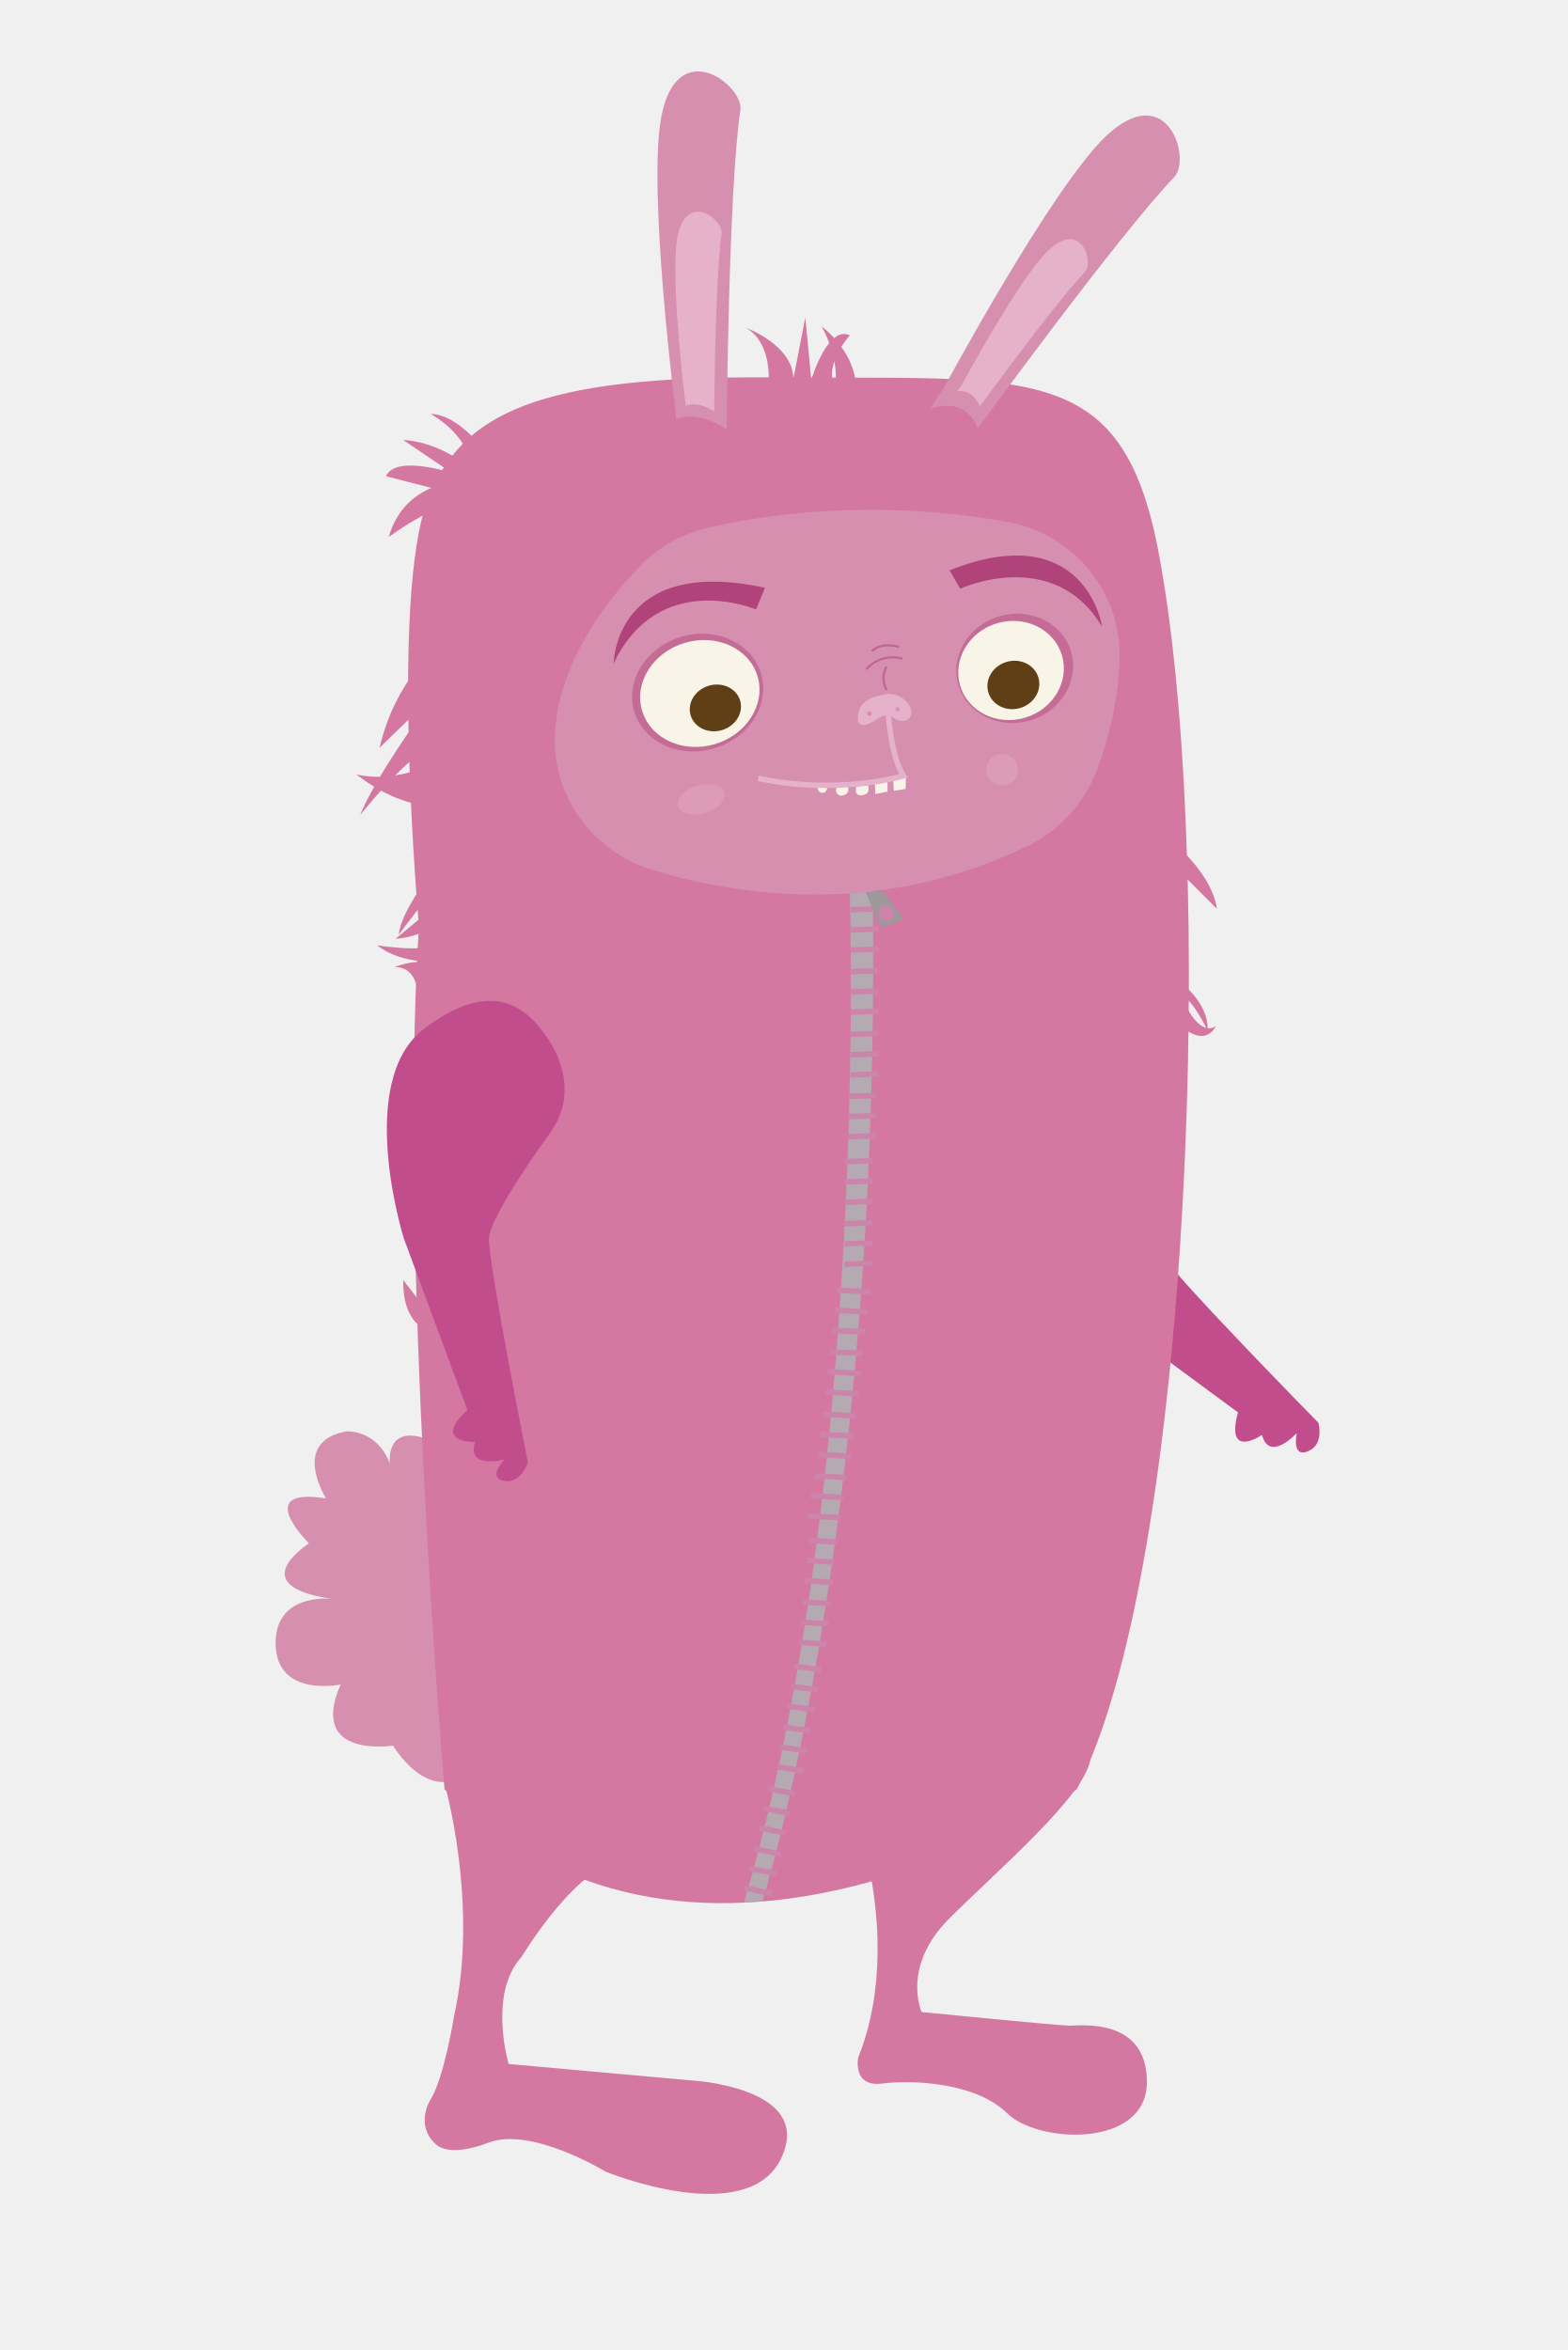
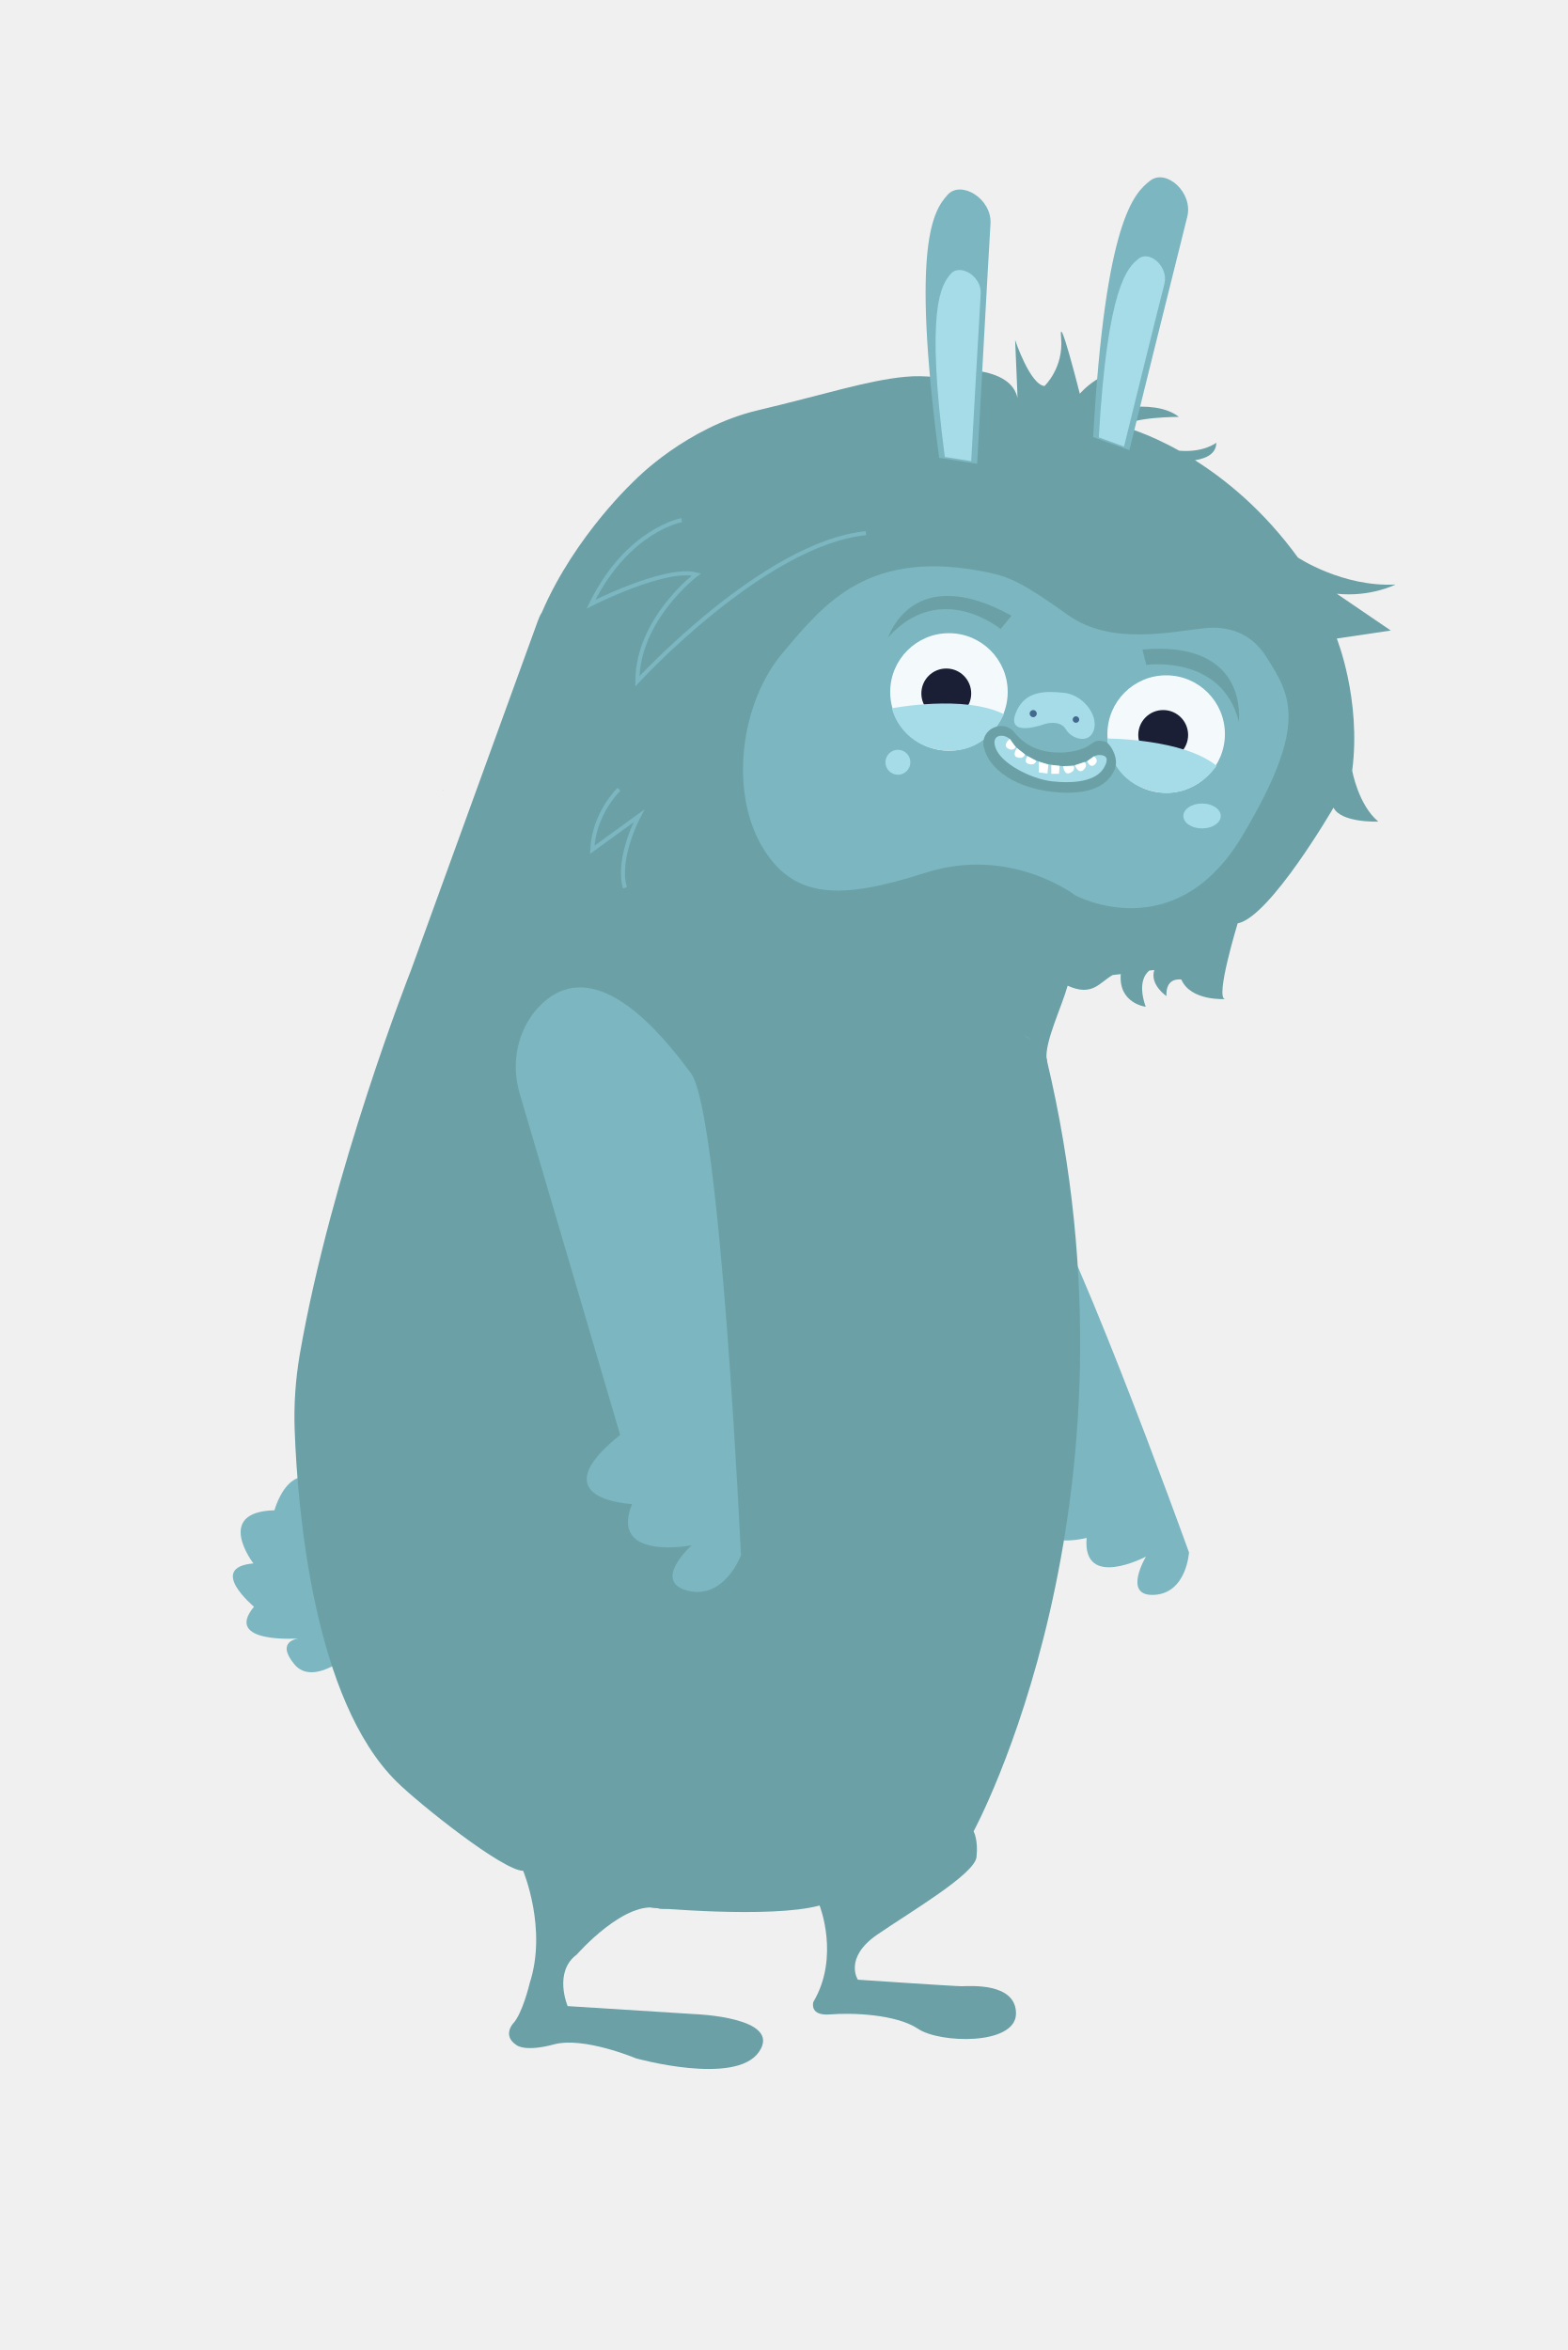
- <svg xmlns="http://www.w3.org/2000/svg" version="1.1" id="Layer_1" x="0px" y="0px" viewBox="-525 373 528.2 792" style="enable-background:new -525 373 528.2 792;" xml:space="preserve">
+ <svg xmlns="http://www.w3.org/2000/svg" version="1.1" id="Layer_1" x="0px" y="0px" viewBox="23 -90 528.2 792" style="enable-background:new 23 -90 528.2 792;" xml:space="preserve">
  <style type="text/css">
- 	.st0{fill:#C24D8D;}
- 	.st1{fill:#D68FAF;}
- 	.st2{fill:#D478A1;}
- 	.st3{fill:#F8F4E7;}
- 	.st4{opacity:0.47;fill:#B04379;enable-background:new    ;}
- 	.st5{fill:#603E16;}
- 	.st6{fill:#B04379;}
- 	.st7{opacity:0.35;fill:#E5B1CB;enable-background:new    ;}
- 	.st8{fill:#E5B1CB;}
- 	.st9{opacity:0.56;fill:none;stroke:#B04379;stroke-width:0.717;stroke-miterlimit:10;enable-background:new    ;}
- 	.st10{fill:none;stroke:#E5B1CB;stroke-width:1.847;stroke-miterlimit:10;}
- 	.st11{fill:#B5AAB1;}
- 	.st12{fill:none;stroke:#CC84AA;stroke-width:1.847;stroke-miterlimit:10;}
- 	.st13{fill:#9E979C;}
- 	.st14{fill:#CC84AA;}
+ 	.st0{fill:#7CB6C0;}
+ 	.st1{fill:#43698E;}
+ 	.st2{fill:#6BA1A6;}
+ 	.st3{fill:#9F6C30;}
+ 	.st4{fill:#A6DCE8;}
+ 	.st5{fill:none;stroke:#7CB6C0;stroke-width:1.347;stroke-miterlimit:10;}
+ 	.st6{fill:#F4FAFC;}
+ 	.st7{fill:#1B1F36;}
+ 	.st8{fill:#FFFFFF;}
</style>
  <g>
-     <path class="st0" d="M-134.6,755.6c0,0-2.3,33.8,1.6,40.7c3.9,6.9,52.3,56.2,52.3,56.2s2.1,7.3-3.5,9.6c-5.6,2.4-3.8-6.1-3.8-6.1   s-9.2,10-11.7,0.6c0,0-12.5,8.6-8.1-7.6l-49.8-36.7c0,0-42.9-35-32.6-63s26.6-24.9,36.2-21.1C-146.1,731.2-133.3,739.2-134.6,755.6   z" />
-     <path class="st1" d="M-372.5,862.3l9.8,104.1c0,0-13.7,19.2-29.9-5.1c0,0-28.7,4.6-17.6-20.6c0,0-21.5,4.6-21.9-13.5   c-0.4-18.2,20.1-15.3,20.1-15.3s-31.5-2.5-8.9-18.8c0,0-19.4-19.1,5.8-15.1c0,0-12.2-19.1,6.8-22.6c0,0,10.3-0.8,14.7,10.9   C-393.7,866.2-395.8,848-372.5,862.3z" />
-     <path class="st2" d="M-428.8,619c0.2-0.1,0.3-0.3,0.5-0.4C-428.6,618.8-428.7,618.9-428.8,619z M-429.5,619.6   c0.2-0.1,0.4-0.3,0.5-0.4C-429.2,619.4-429.3,619.5-429.5,619.6z M-428.8,619c0.2-0.1,0.3-0.3,0.5-0.4   C-428.6,618.8-428.7,618.9-428.8,619z M-429.5,619.6c0.2-0.1,0.4-0.3,0.5-0.4C-429.2,619.4-429.3,619.5-429.5,619.6z" />
-     <path class="st2" d="M-134.7,558.4c19.8,102.7,11.5,342.7-27.4,417.6c0,0-126.7,86.4-213.1,0c0,0-15.6-183.4-8.6-290.9   c0,0-10-110.3,3-143.8c11.2-28.8,36.7-41.8,116.5-41.1C-178.7,501-147.1,493.9-134.7,558.4z" />
-     <path class="st2" d="M-375.2,974.1c0,0,11.7,40.5,3.2,78.5c0,0-3.4,21.2-8.1,28.3c0,0-5,8.3,1.8,14.6c0,0,3.8,5,18-0.4   c14.4-5.5,39.4,9.8,39.4,9.8s47.8,19.6,59.2-4.6c11.3-24.2-30.9-26.2-30.9-26.2l-61-5.5c0,0-7-23.6,4.3-36c0,0,19.8-33.1,35.7-32.8   l-0.2,0.8c0,0,57.3,7.8,80.9-1.5c0,0,9.9,35.8-2.9,67.4c0,0-2,10,8.1,8.7c10.2-1.3,31.5-0.4,42.1,10c10.4,10.3,46.9,11.8,47.1-10.3   s-22.5-19.2-26-19.2s-49.9-4.6-49.9-4.6s-6.9-15.1,9-31.2c16-16.1,47.1-42.5,47.9-54.5" />
-     <path class="st1" d="M-308.9,563.4c-11,11.2-27.1,31.5-29,55.5c-1.7,21.3,12,40.9,32.5,47.2c27.2,8.4,76.3,16.6,126.7-8   c10.9-5.3,19.3-14.5,23.5-25.9c3.7-10,7.3-23.5,7.5-38c0.3-22.4-16.1-41.5-38.2-45.4c-23.8-4.2-60.1-7.1-100.3,2   C-294.9,552.8-302.7,557.1-308.9,563.4z" />
-     <path class="st3" d="M-249.6,638.1c0,0,0.1,2,1.7,2.1s1.7-1.9,1.7-1.9L-249.6,638.1z" />
-     <ellipse transform="matrix(-0.2856 -0.9583 0.9583 -0.2856 -953.7955 501.7884)" class="st4" cx="-289.9" cy="606.4" rx="19.6" ry="22.3" />
-     <ellipse transform="matrix(-0.2856 -0.9583 0.9583 -0.2856 -953.1221 502.9508)" class="st3" cx="-289.1" cy="606.7" rx="17.8" ry="20.3" />
-     <path class="st3" d="M-236.4,638.1l3.9-0.4c0,0,1.2,2.9-1.9,3.3C-237.5,641.4-236.4,638.1-236.4,638.1z" />
-     <path class="st3" d="M-242.8,638.3l3.5-0.2c0,0,1,2.1-1.4,2.9S-243.9,639-242.8,638.3z" />
-     <ellipse transform="matrix(-0.2856 -0.9583 0.9583 -0.2856 -951.0008 514.1682)" class="st5" cx="-283.9" cy="611.5" rx="7.8" ry="8.7" />
-     <path class="st6" d="M-267.2,571.1l-3,7.3c0,0-32.7-13.9-48,18.2C-318.2,596.6-317.9,560.1-267.2,571.1z" />
-     <ellipse transform="matrix(-0.2856 -0.9583 0.9583 -0.2856 -808.5538 593.7219)" class="st4" cx="-183" cy="598.2" rx="18.3" ry="19.8" />
-     <path class="st0" d="M-339.9,755.2c0,0-19.8,27.2-20.3,35c-0.4,7.9,13.1,75.7,13.1,75.7s-2.2,7.2-8,6.2c-5.9-1,0.1-7.2,0.1-7.2   s-12.9,3.4-9.9-5.9c0,0-14.8,0.4-2.6-10.8l-21.4-57.8c0,0-16.6-52.7,6.7-70.6c23.4-17.9,35-6.5,40.9,1.9   C-336.3,728.5-330.1,742.1-339.9,755.2z" />
-     <ellipse transform="matrix(-0.2856 -0.9583 0.9583 -0.2856 -810.9313 593.4252)" class="st3" cx="-184.3" cy="599" rx="16.6" ry="17.9" />
-     <ellipse transform="matrix(-0.2856 -0.9583 0.9583 -0.2856 -814.4908 600.5364)" class="st5" cx="-183.4" cy="603.8" rx="8.1" ry="8.8" />
-     <path class="st6" d="M-205,565.2l3.6,6.2c0,0,31.5-14.5,47.8,12.8C-153.5,584.2-159.2,547.1-205,565.2z" />
-     <circle class="st7" cx="-187.3" cy="632.4" r="5.3" />
-     <ellipse transform="matrix(-0.2856 -0.9583 0.9583 -0.2856 -986.7513 549.2096)" class="st7" cx="-288.7" cy="642.4" rx="4.8" ry="8.1" />
+     <path class="st0" d="M139.2,433.4l3.1,33.1c0,0-13.5,12.4-20.1,4.4c-6.6-8,1.5-8.7,1.5-8.7s-25.6,1.9-15.1-10.7   c0,0-15.9-13.2-0.2-14.6c0,0-13.4-17.4,7.1-17.9c0,0,6.1-22.8,21.4-3.5L139.2,433.4z" />
+     <path class="st0" d="M368.9,304.3c11.5,8.6,54.8,128.9,54.8,128.9s-0.8,13.7-11.7,14.3c-10.9,0.6-2.8-12.9-2.8-12.9   s-21.5,11.4-20-6.3c0,0-26.1,6.9-9.1-18.1l-56.9-85.9c-4.6-6.9-5.8-15.6-2.9-23.4C324.7,289.7,336.5,280.2,368.9,304.3z" />
+     <path class="st1" d="M375.7,266.9C375.7,266.9,375.7,266.9,375.7,266.9c-0.2-0.6-0.3-1.3-0.5-1.9c0,0-1.6-1.9-4.7-4.4   c4.1,3.7,5.2,7.7,5.5,9C375.9,269.1,375.8,268.2,375.7,266.9z" />
+     <path class="st2" d="M242.4,552.9c0,0,40.2,3.8,56.8-0.7c0,0,6.9,17.3-2.1,32.5c0,0-1.5,4.8,5.7,4.2s22.1-0.1,29.5,4.8   c7.3,5,32.9,5.7,33.1-5c0.1-10.7-15.8-9.3-18.3-9.3s-35-2.2-35-2.2s-4.8-7.3,6.4-15.1c11.2-7.7,33.1-20.5,33.6-26.3   c0.6-5.8-1-8.6-1-8.6l-97.2-14.1L242.4,552.9z" />
+     <path class="st3" d="M273.9,177.6c-0.1,0.1-0.2,0.2-0.5,0.5c-0.2,0.2-0.4,0.3-0.6,0.5C273.5,178,273.8,177.7,273.9,177.6z" />
+     <path class="st2" d="M376,269.7c-0.3-1.3-1.3-5.4-5.5-9 M187.3,149.9 M375.7,266.9c-0.6-5.9,5.1-17.5,7.1-24.7   c8.4,3.8,10.7-1.1,15.2-3.6c0.9-0.1,1.8-0.2,2.7-0.3c-0.8,9.9,8.4,11,8.4,11c-2.5-7.2-0.6-10.7,1.2-12.2c0.6-0.1,1.2-0.1,1.7-0.2   c-1.6,5,4.1,8.8,4.1,8.8c-0.2-4.9,2.5-5.8,5-5.6c3.2,7.4,14.8,6.6,14.8,6.6c-3.6,0,4.2-25.5,4.2-25.5c10.9-2.1,32.3-39,32.3-39   c2.6,5.2,15.1,4.7,15.1,4.7c-6.8-5.7-8.8-17.2-8.8-17.2c3.1-23.9-5.2-44.5-5.2-44.5l18.2-2.7l-18.2-12.4   c11.4,1.2,19.8-3.1,19.8-3.1c-17.9,0.9-32.9-9.1-32.9-9.1c-11.5-15.8-24.1-26.1-34.7-32.8c4-0.6,7.2-2.3,7.2-5.9   c0,0-4.2,3.4-12.5,2.7c-11.1-6.2-18.9-8.1-18.9-8.1c2.8-3.3,18.8-3.3,18.8-3.3c-8.9-7-28-1.2-28-1.2c-0.7-6.3,13.2-13.9,13.2-13.9   c-10.3-2.6-18.6,7.3-18.6,7.3s-7.3-28.9-6.3-18.8c0.9,10.1-5.6,16.2-5.6,16.2c-4.9-0.5-9.9-15.5-9.9-15.5l0.7,16.4l0.1,3.1   c-0.3-1.3-0.8-2.4-1.5-3.4c-6.1-8.5-26.6-5.9-26.6-5.9c2.8,0,6.2,1.5,9.4,3.3c-6-0.6-12.4-1.8-19.2-1.1c-12.7,1.2-27.3,6-49.7,11.3   c-24,5.7-41.1,23.3-41.1,23.3s-20.4,18.7-31.6,44.8c0,0-0.7,1-1.4,3L161.5,237c0,0-26.8,67.8-37.5,129.6c-1.4,8.3-2,16.7-1.7,25.2   c1,27.4,6.4,91.1,34.4,118.7c7.6,7.5,35.8,30,42.6,30c0,0,8.2,19.5,2.2,37.9c0,0-2.4,10.3-5.7,13.7c0,0-3.5,4,1.2,7.1   c0,0,2.7,2.5,12.7-0.2c10-2.7,27.6,4.7,27.6,4.7s33.6,9.4,41.5-2.2c8-11.7-21.7-12.7-21.7-12.7l-42.8-2.7c0,0-4.9-11.5,3.1-17.4   c0,0,16.6-19,28-15.4c0,0,23.1,2.7,20.9-33.2c41.6,27.6,84.7,7.3,84.7,7.3S411.5,416.7,375.7,266.9 M213.6,78.7 M241.8,51.1    M172.3,176.4c-0.2,0.2-0.4,0.3-0.6,0.5c0.4-0.3,0.7-0.6,0.9-0.7C172.5,176.2,172.4,176.3,172.3,176.4z M368.1,258.8   c0.8,0.5,1.6,1.1,2.3,1.7C369.7,259.9,368.9,259.4,368.1,258.8z" />
+     <path class="st0" d="M449.7,131.3c8.3,13.1,14.5,22.7-8.1,60.5c-22.8,38.2-56.3,19.9-56.3,19.9s-21.7-16.7-50.3-7.6   c-28.6,9.2-44.8,9.2-55.4-9.2s-7.2-47.8,7.2-64.9s29.2-35.3,69.1-27.1c7.5,1.6,11.9,3.6,26.9,14.3c14.9,10.7,35.5,5.5,47.3,4.4   C435.6,121.3,444,122.3,449.7,131.3z" />
    <g>
-       <path class="st8" d="M-228.9,615c0,0,3-2,4.9-0.2s6.2,1.8,6.1-1.8c-0.1-3.6-4.8-6.8-8.8-6s-8.9,2-9.2,7.7    C-236.2,620.5-228.9,615-228.9,615z" />
-       <circle class="st1" cx="-222.5" cy="612" r="0.7" />
-       <circle class="st1" cx="-232" cy="613.5" r="0.8" />
+       <path class="st4" d="M375.1,154c0,0,5.1-1.6,7.1,1.8c2,3.4,8.1,5.1,9.5,0c1.4-5.1-4-11.7-10.1-12.3c-6.1-0.6-13.4-1-16.4,7.1    C362.3,158.8,375.1,154,375.1,154z" />
+       <circle class="st1" cx="385.6" cy="152.5" r="1.1" />
+       <circle class="st1" cx="371.2" cy="150.5" r="1.2" />
+     </g>
+     <path class="st2" d="M408,128.9l1.3,5.2c0,0,25.4-3.7,31.2,19.1C440.4,153.2,444.3,125.7,408,128.9z" />
+     <path class="st2" d="M363.9,117.5l-3.7,4.5c0,0-20.2-16.8-37.9,2.8C322.4,124.8,330.4,99,363.9,117.5z" />
+     <path class="st5" d="M252.7,85.3c0,0-18.3,3.3-30.5,28.3c0,0,24.9-12.7,35.5-10c0,0-19.9,15-19.9,36c0,0,42.7-46.5,77-49.9" />
+     <path class="st5" d="M231.6,176c0,0-8.5,8.1-9,20.4l15.7-11.4c0,0-7.6,14.2-4.7,24.2" />
+     <path class="st0" d="M391.4,57.3l12.2,4.4c0,0,16.7-67.6,19.5-78.6c2.1-8.2-7.1-16.4-12.5-12.2C405.2-24.9,395.5-15.8,391.4,57.3z" />
+     <path class="st4" d="M393.3,57.4l8.5,3.1c0,0,11.6-47.1,13.6-54.8c1.5-5.7-4.9-11.5-8.7-8.5C403,0.1,396.2,6.5,393.3,57.4z" />
+     <g>
+       <circle class="st6" cx="416" cy="157.4" r="19.8" />
+       <circle class="st7" cx="415" cy="157.7" r="8.4" />
+       <path class="st4" d="M396.2,158.9c0,0,25.5,0,36.8,9.2c0,0-7.6,11.7-21.2,8.6C399.3,174,396.2,163.3,396.2,158.9z" />
    </g>
    <g>
-       <path class="st9" d="M-226.2,597.7c0,0-2.4,3.3,0,7.9" />
-       <path class="st9" d="M-220.9,595c0,0-6.8-2.4-12.2,3.6" />
-       <path class="st9" d="M-222,591c0,0-6.1-1.8-9.2,1.5" />
+       <circle class="st6" cx="342.8" cy="143.2" r="19.8" />
+       <circle class="st7" cx="341.9" cy="143.7" r="8.4" />
+       <path class="st4" d="M323.6,148.7c0,0,24.4-4.7,37.7,2c0,0-5,12.4-18.2,12.3S324.5,153.1,323.6,148.7z" />
    </g>
-     <polygon class="st3" points="-230.2,636.6 -230,640.6 -225.9,639.8 -225.9,635.9  " />
-     <polygon class="st3" points="-224,635.4 -223.8,639.5 -219.8,638.9 -219.7,635.1  " />
-     <path class="st10" d="M-225.6,613.9c0,0,0.8,14,5.1,20.6c0,0-22.3,6.6-49,0.8" />
-     <path class="st11" d="M-238.6,674.1c0,0,6.5,199-35.7,340.1c0,0,1.4-0.2,6.2-0.4c0,0,40.2-125.1,37.2-340.5" />
-     <g>
-       <line class="st12" x1="-238.4" y1="679.6" x2="-229" y2="679.3" />
-       <line class="st12" x1="-238.4" y1="686.4" x2="-229" y2="686.1" />
-       <line class="st12" x1="-238.4" y1="693.2" x2="-229" y2="692.9" />
-       <line class="st12" x1="-238.4" y1="700.5" x2="-229" y2="700.1" />
-       <line class="st12" x1="-238.4" y1="707.3" x2="-229" y2="707" />
-       <line class="st12" x1="-238.4" y1="714.1" x2="-229" y2="713.8" />
-     </g>
-     <g>
-       <line class="st12" x1="-238.4" y1="721.6" x2="-229" y2="721.3" />
-       <line class="st12" x1="-238.4" y1="728.5" x2="-229" y2="728.1" />
-       <line class="st12" x1="-238.4" y1="735.3" x2="-229" y2="734.9" />
-       <line class="st12" x1="-238.7" y1="742.5" x2="-229.9" y2="742.2" />
-       <line class="st12" x1="-239.2" y1="749.3" x2="-229.8" y2="749" />
-       <line class="st12" x1="-239.3" y1="756.1" x2="-229.9" y2="755.8" />
-     </g>
-     <g>
-       <line class="st12" x1="-240.4" y1="764.5" x2="-231" y2="764.2" />
-       <line class="st12" x1="-240.4" y1="771.4" x2="-231" y2="771" />
-       <line class="st12" x1="-240.4" y1="778.2" x2="-231" y2="777.9" />
-       <line class="st12" x1="-240.4" y1="785.4" x2="-231" y2="785.1" />
-       <line class="st12" x1="-240.4" y1="792.2" x2="-231" y2="791.9" />
-       <line class="st12" x1="-240.4" y1="799.1" x2="-231" y2="798.7" />
-     </g>
-     <g>
-       <line class="st12" x1="-242.8" y1="807.8" x2="-231.7" y2="808.4" />
-       <line class="st12" x1="-243.6" y1="814.6" x2="-232.5" y2="815.2" />
-       <line class="st12" x1="-244.4" y1="821.4" x2="-233.3" y2="821.9" />
-       <line class="st12" x1="-245.2" y1="828.6" x2="-234.2" y2="829.1" />
-       <line class="st12" x1="-246" y1="835.3" x2="-235" y2="835.9" />
-       <line class="st12" x1="-246.8" y1="842.1" x2="-235.8" y2="842.7" />
-     </g>
-     <g>
-       <line class="st12" x1="-247.7" y1="849.6" x2="-236.6" y2="850.2" />
-       <line class="st12" x1="-248.5" y1="856.4" x2="-237.4" y2="857" />
-       <line class="st12" x1="-249.3" y1="863.2" x2="-238.2" y2="863.8" />
-       <line class="st12" x1="-250.4" y1="870.4" x2="-240.1" y2="870.9" />
-       <line class="st12" x1="-251.8" y1="877.1" x2="-240.7" y2="877.7" />
-       <line class="st12" x1="-252.7" y1="883.9" x2="-241.7" y2="884.5" />
-     </g>
-     <g>
-       <line class="st12" x1="-252.4" y1="892.1" x2="-243.1" y2="892.7" />
-       <line class="st12" x1="-253.1" y1="898.9" x2="-243.8" y2="899.5" />
-       <line class="st12" x1="-253.7" y1="905.7" x2="-244.4" y2="906.3" />
-       <line class="st12" x1="-254.4" y1="912.9" x2="-245.1" y2="913.5" />
-       <line class="st12" x1="-255.1" y1="919.7" x2="-245.8" y2="920.3" />
-       <line class="st12" x1="-255.8" y1="926.5" x2="-246.5" y2="927.1" />
-     </g>
-     <g>
-       <line class="st12" x1="-257.4" y1="934.5" x2="-248.2" y2="935.8" />
-       <line class="st12" x1="-258.6" y1="941.3" x2="-249.3" y2="942.5" />
-       <line class="st12" x1="-259.7" y1="948" x2="-250.5" y2="949.2" />
-       <line class="st12" x1="-261" y1="955.1" x2="-251.8" y2="956.3" />
-       <line class="st12" x1="-262.1" y1="961.8" x2="-252.9" y2="963.1" />
-       <line class="st12" x1="-263.3" y1="968.5" x2="-254.1" y2="969.8" />
-     </g>
-     <g>
-       <line class="st12" x1="-266.1" y1="975.8" x2="-257" y2="977.6" />
-       <line class="st12" x1="-267.7" y1="982.4" x2="-258.6" y2="984.2" />
-       <line class="st12" x1="-269.2" y1="989" x2="-260.1" y2="990.8" />
-       <line class="st12" x1="-270.9" y1="996.1" x2="-261.8" y2="997.9" />
-       <line class="st12" x1="-272.5" y1="1002.7" x2="-263.3" y2="1004.5" />
-       <line class="st12" x1="-274" y1="1009.3" x2="-264.9" y2="1011.2" />
-     </g>
-     <g>
-       <polygon class="st13" points="-233.3,673.7 -227.8,672.9 -220.4,682.8 -228.1,685.6   " />
-       <circle class="st14" cx="-226.3" cy="680.8" r="2.6" />
-     </g>
-     <path class="st1" d="M-297.2,514.3c0,0,6.6-3.5,17.1,3.4c0,0,0.6-80.8,4.6-107.5c1.3-8.4-21.2-25.8-26.6,2   c-4.8,24.7,4.9,100.6,4.9,100.6L-297.2,514.3z" />
-     <path class="st8" d="M-293.9,509.8c0,0,3.7-2,9.6,1.9c0,0,0.3-45.1,2.5-60c0.6-4.7-11.8-14.4-14.9,1.1c-2.6,13.8,2.7,56.2,2.7,56.2   L-293.9,509.8z" />
-     <path class="st1" d="M-211.7,510.9c0,0,11.7-5.2,16.2,6.5c0,0,47.6-65.3,66.2-84.7c5.9-6.1-2.2-33.3-22.9-13.9   c-18.3,17.3-54.6,84.7-54.6,84.7L-211.7,510.9z" />
-     <path class="st8" d="M-202.4,504.9c0,0,5.1-1.2,7.6,5.1c0,0,25.4-34.9,35.4-45.3c3.2-3.3-1.2-17.8-12.2-7.4   c-9.8,9.2-29.2,45.3-29.2,45.3L-202.4,504.9z" />
-     <path class="st2" d="M-266.1,503.5c0,0,2-14.5-7.5-20c0,0,15.5,5.5,16,17l4-20.5l2,21c0,0,5.5-18.5,13-15c0,0-9,10-5,17.5   c0,0,2-8.5-4.5-20.5c0,0,11.5,8.5,11.5,20.5H-266.1z" />
-     <path class="st2" d="M-367,535.1c0,0-21.2-1.4-27,18.9c0,0,20.9-15.6,25.7-9.2l11.3-13.7c0,0-11.5-18.5-22.9-18.6   C-379.9,512.5-363.3,521.3-367,535.1z" />
-     <path class="st2" d="M-368.5,529.2c0,0-9.5-7.4-20.6-7.9l16.4,11.1c0,0-19-6.3-22.2,1.1l20.6,5.3" />
-     <path class="st2" d="M-377.7,591.9c0,0-13.6,9.1-19.4,33.1l19.4-18.8c0,0-20.7,27.9-25.9,41.5c0,0,27.9-35.8,33.1-21.6   c0,0-17.5,11.8-34.4,7.9c0,0,18.6,15.2,31.6,8.7" />
-     <path class="st2" d="M-384,712.1c0,0,1.4-13.2-8-13.2c0,0,12.8-5.2,12.8,2.8l-2.4-15.1c0,0-3.4,2.3-10.1,2.8l10.1-8.4l-0.5-10.4   c0,0-8,10.8-8.5,17.4c0,0,11.8-16,11.8-14.1" />
-     <path class="st2" d="M-376.3,696.9c0,0-12.6,1.7-21.6-5.3c0,0,17.6,2.7,18.3-0.7" />
-     <path class="st2" d="M-133.3,653.8c0,0,16.5,12,18.4,25.5l-18.7-18.7l5.5,42.9c0,0,10.4,6.6,10.1,16.9c0,0-5.4-11.4-8.7-11.4   c0,0,5.1,13.6,11.4,9.9c0,0-3.9,9-14.5-3C-140.2,703.8-133.3,653.8-133.3,653.8z" />
-     <path class="st2" d="M-381.8,820.9c0,0-7.6-2.5-7.3-16.5l8.6,11.2" />
+     <path class="st2" d="M354.5,161.7c-1.2-6,6.6-9.6,10.4-4.8c2,2.5,5.7,5.7,11.7,6.5c7.3,0.9,12.1-1.1,14-2.6c2.4-1.8,3.5-1,4.7-0.9   c1.4,0.1,5,5.3,3.4,9.3c-3,7.3-11.5,8.3-18.5,7.9c-15.3-1-24.1-8.2-25.6-15.2C354.6,161.8,354.6,161.7,354.5,161.7z" />
+     <path class="st4" d="M363.9,159.9c0,0,3.9,6.5,14.2,8c7.3,1.1,11-1,12.6-2.3c0.9-0.8,2.1-1.3,3.4-1.1c1.4,0.1,2.7,0.9,1.2,3.8   c-2.7,5.3-10.9,5.8-18,5c-7-0.9-17-6-18.8-11.3C356.6,156.7,362.7,157.3,363.9,159.9z" />
+     <circle class="st4" cx="325.6" cy="166.9" r="4.2" />
+     <ellipse class="st4" cx="428.1" cy="185" rx="6.3" ry="4.2" />
+     <polygon class="st8" points="373.1,166.7 373.1,170.3 376,170.7 376.3,167.7  " />
+     <polygon class="st8" points="377.3,167.8 377.3,170.8 379.9,170.8 380.1,168.1  " />
+     <path class="st8" d="M369.3,164.8l2.9,1.6c0,0-0.3,1.7-2.4,1.1C367.6,167,369.3,164.8,369.3,164.8z" />
+     <path class="st8" d="M365.7,162.1l2.7,2.1c0,0-0.3,1.7-2.4,1.1C363.8,164.8,365.7,162.1,365.7,162.1z" />
+     <path class="st8" d="M363.3,159l2,2.8c0,0-0.8,1.6-2.7,0.4C360.8,161,363.3,159,363.3,159z" />
+     <path class="st8" d="M389.4,166.5l2.3-1.6c0,0,1.9,1.3,0.2,2.8C390.3,169.1,389.4,166.5,389.4,166.5z" />
+     <path class="st8" d="M385.2,167.9l3.3-1.1c0,0,1.3,1.2-0.4,2.7C386.4,171,385.2,167.9,385.2,167.9z" />
+     <path class="st8" d="M381.3,168.2l3.5-0.1c0,0,0.9,1.5-1.2,2.4C381.5,171.4,381.3,168.2,381.3,168.2z" />
  </g>
+   <path class="st0" d="M339.5,64.3l12.8,2c0,0,3.8-69.6,4.5-80.9c0.5-8.5-10-14.8-14.5-9.7C337.7-19.1,329.9-8.3,339.5,64.3z" />
+   <path class="st4" d="M341.4,64l8.9,1.4c0,0,2.7-48.5,3.2-56.4c0.4-5.9-7-10.3-10.1-6.7S334.8,13.5,341.4,64z" />
+   <path class="st0" d="M255.9,271.8c9.9,13.5,16.8,162.4,16.8,162.4s-5.6,15-17.9,11.9c-12.3-3.1,1.3-15.3,1.3-15.3  s-27.9,5.4-20.1-13.9c0,0-31.5-1.3-4-23.3l-33.9-115.2c-2.7-9.3-1.1-19.4,4.8-27.1C211.7,240.3,228.1,233.8,255.9,271.8z" />
</svg>
